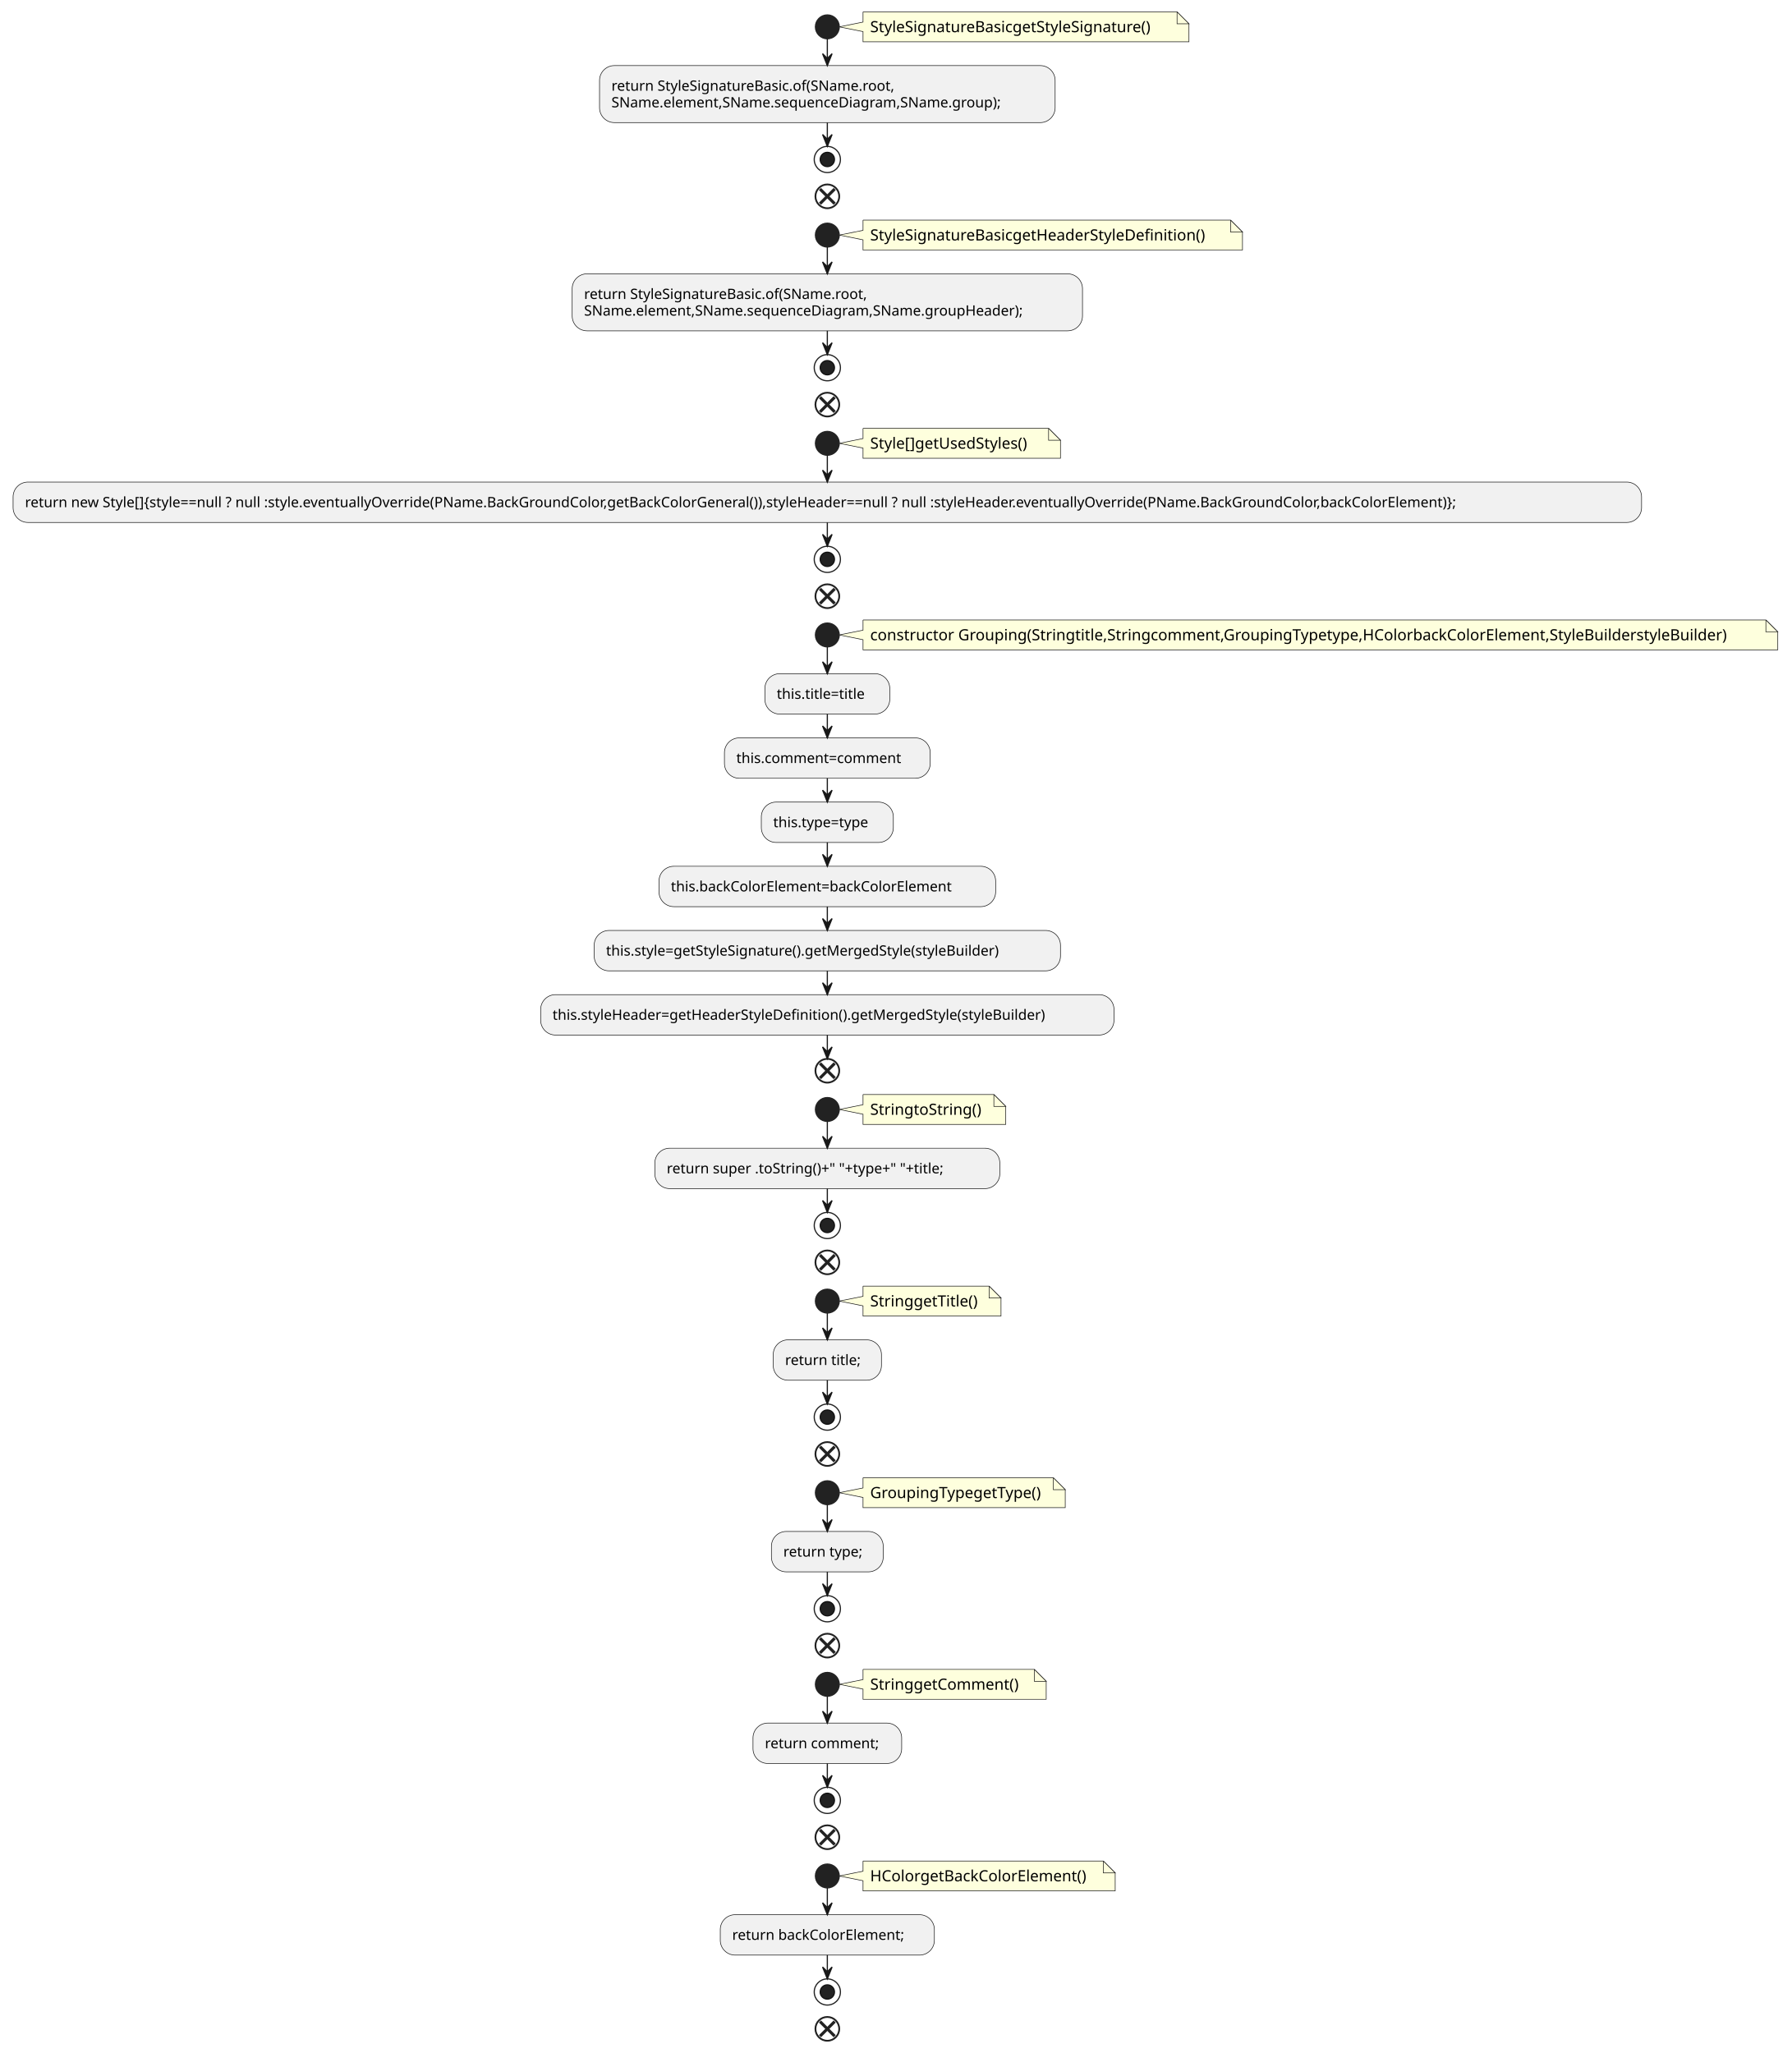
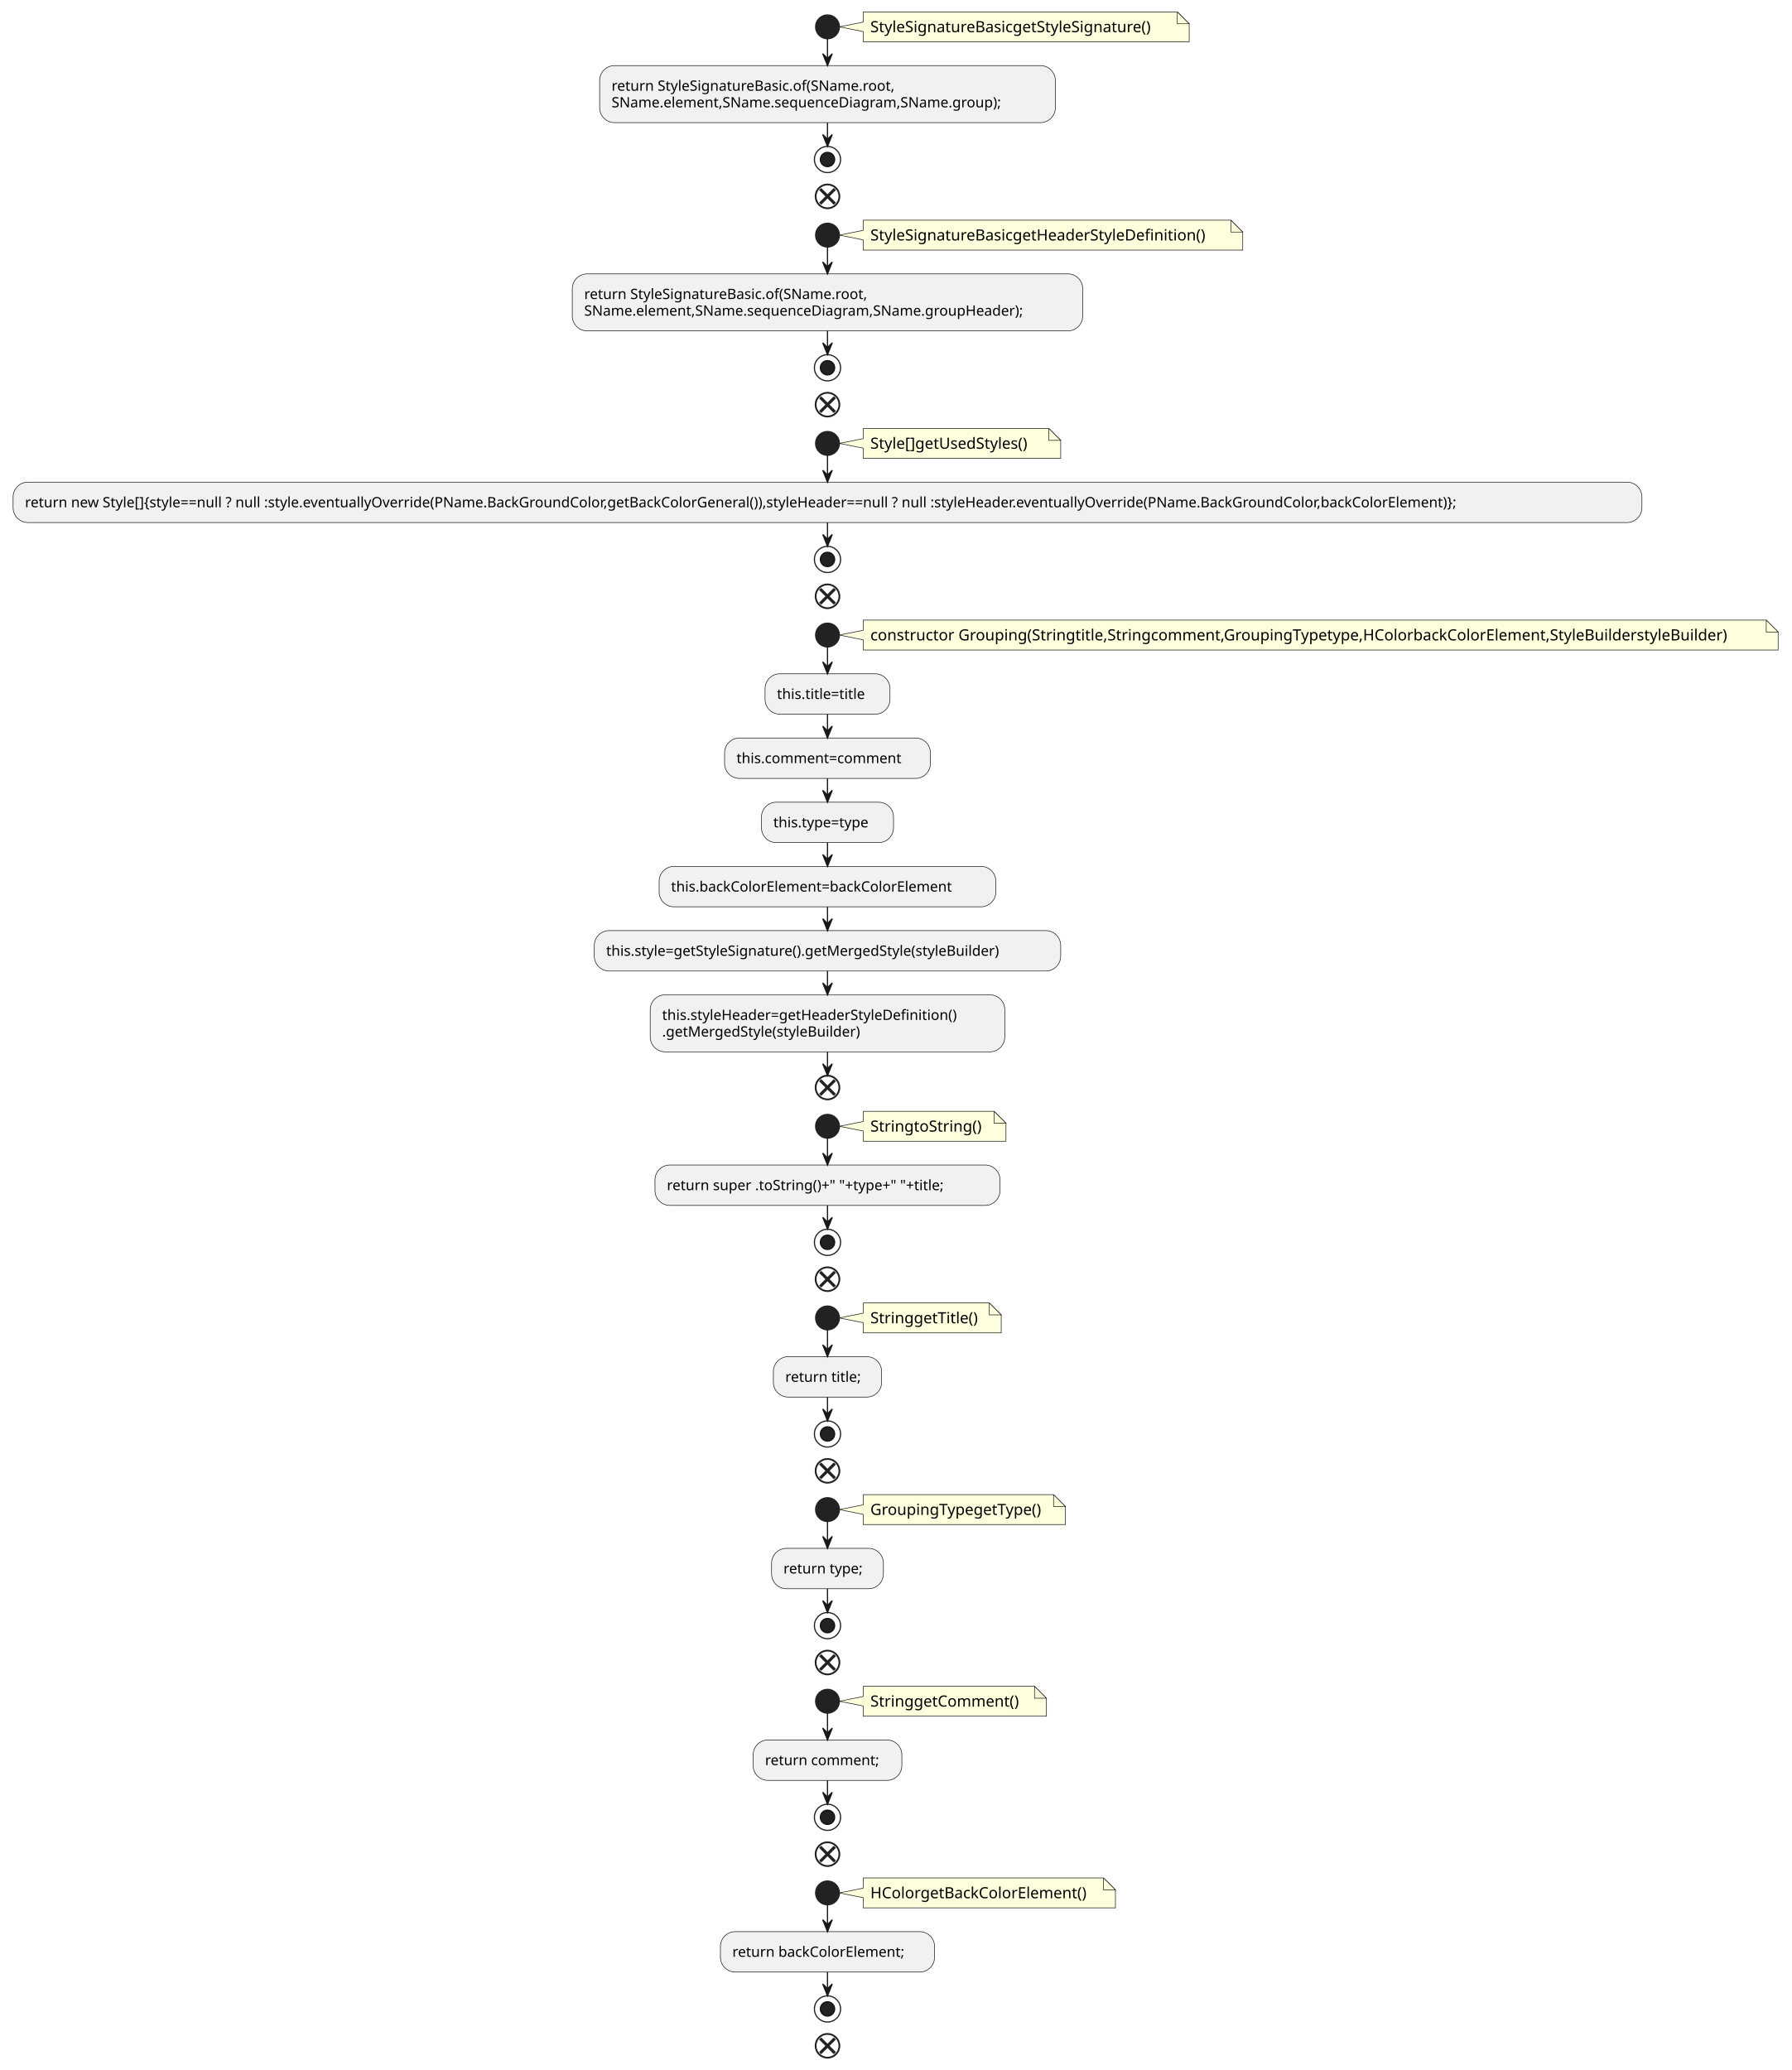
- <svg xmlns="http://www.w3.org/2000/svg" contentStyleType="text/css" height="1726px" preserveAspectRatio="none" style="width:1506px;height:1726px;background:#FFFFFF;" version="1.1" viewBox="0 0 1506 1726" width="1506px" zoomAndPan="magnify">
+ <svg xmlns="http://www.w3.org/2000/svg" contentStyleType="text/css" height="1740px" preserveAspectRatio="none" style="width:1506px;height:1740px;background:#FFFFFF;" version="1.1" viewBox="0 0 1506 1740" width="1506px" zoomAndPan="magnify">
  <defs />
  <g>
    <path d="M725.5,10 L725.5,18.566 L705.5,22.566 L725.5,26.566 L725.5,35.133 A0,0 0 0 0 725.5,35.133 L999.5,35.133 A0,0 0 0 0 999.5,35.133 L999.5,20 L989.5,10 L725.5,10 A0,0 0 0 0 725.5,10 " fill="#FEFFDD" style="stroke:#181818;stroke-width:0.5;" />
    <path d="M989.5,10 L989.5,20 L999.5,20 L989.5,10 " fill="#FEFFDD" style="stroke:#181818;stroke-width:0.5;" />
    <text fill="#000000" font-family="sans-serif" font-size="13" lengthAdjust="spacing" textLength="253" x="731.5" y="27.067">StyleSignatureBasicgetStyleSignature()</text>
    <ellipse cx="695.5" cy="22.566" fill="#222222" rx="10" ry="10" style="stroke:#222222;stroke-width:1.0;" />
    <rect fill="#F1F1F1" height="47.938" rx="12.5" ry="12.5" style="stroke:#181818;stroke-width:0.5;" width="383" x="504" y="55.133" />
    <text fill="#000000" font-family="sans-serif" font-size="12" lengthAdjust="spacing" textLength="266" x="514" y="76.272">return StyleSignatureBasic.of(SName.root,</text>
    <text fill="#000000" font-family="sans-serif" font-size="12" lengthAdjust="spacing" textLength="363" x="514" y="90.24">SName.element,SName.sequenceDiagram,SName.group);</text>
    <ellipse cx="695.5" cy="134.07" fill="none" rx="11" ry="11" style="stroke:#222222;stroke-width:1.0;" />
    <ellipse cx="695.5" cy="134.07" fill="#222222" rx="6" ry="6" style="stroke:#111111;stroke-width:1.0;" />
    <ellipse cx="695.5" cy="165.07" fill="none" rx="10" ry="10" style="stroke:#222222;stroke-width:1.5;" />
    <line style="stroke:#222222;stroke-width:2.5;" x1="689.313" x2="701.687" y1="158.883" y2="171.257" />
    <line style="stroke:#222222;stroke-width:2.5;" x1="701.687" x2="689.313" y1="158.883" y2="171.257" />
    <path d="M725.5,185.07 L725.5,193.637 L705.5,197.637 L725.5,201.637 L725.5,210.203 A0,0 0 0 0 725.5,210.203 L1044.5,210.203 A0,0 0 0 0 1044.5,210.203 L1044.5,195.07 L1034.5,185.07 L725.5,185.07 A0,0 0 0 0 725.5,185.07 " fill="#FEFFDD" style="stroke:#181818;stroke-width:0.5;" />
    <path d="M1034.5,185.07 L1034.5,195.07 L1044.5,195.07 L1034.5,185.07 " fill="#FEFFDD" style="stroke:#181818;stroke-width:0.5;" />
    <text fill="#000000" font-family="sans-serif" font-size="13" lengthAdjust="spacing" textLength="298" x="731.5" y="202.137">StyleSignatureBasicgetHeaderStyleDefinition()</text>
    <ellipse cx="695.5" cy="197.637" fill="#222222" rx="10" ry="10" style="stroke:#222222;stroke-width:1.0;" />
    <rect fill="#F1F1F1" height="47.938" rx="12.5" ry="12.5" style="stroke:#181818;stroke-width:0.5;" width="429" x="481" y="230.203" />
    <text fill="#000000" font-family="sans-serif" font-size="12" lengthAdjust="spacing" textLength="266" x="491" y="251.342">return StyleSignatureBasic.of(SName.root,</text>
    <text fill="#000000" font-family="sans-serif" font-size="12" lengthAdjust="spacing" textLength="409" x="491" y="265.31">SName.element,SName.sequenceDiagram,SName.groupHeader);</text>
    <ellipse cx="695.5" cy="309.141" fill="none" rx="11" ry="11" style="stroke:#222222;stroke-width:1.0;" />
    <ellipse cx="695.5" cy="309.141" fill="#222222" rx="6" ry="6" style="stroke:#111111;stroke-width:1.0;" />
    <ellipse cx="695.5" cy="340.141" fill="none" rx="10" ry="10" style="stroke:#222222;stroke-width:1.5;" />
    <line style="stroke:#222222;stroke-width:2.5;" x1="689.313" x2="701.687" y1="333.953" y2="346.328" />
    <line style="stroke:#222222;stroke-width:2.5;" x1="701.687" x2="689.313" y1="333.953" y2="346.328" />
    <path d="M725.5,360.141 L725.5,368.707 L705.5,372.707 L725.5,376.707 L725.5,385.273 A0,0 0 0 0 725.5,385.273 L891.5,385.273 A0,0 0 0 0 891.5,385.273 L891.5,370.141 L881.5,360.141 L725.5,360.141 A0,0 0 0 0 725.5,360.141 " fill="#FEFFDD" style="stroke:#181818;stroke-width:0.5;" />
    <path d="M881.5,360.141 L881.5,370.141 L891.5,370.141 L881.5,360.141 " fill="#FEFFDD" style="stroke:#181818;stroke-width:0.5;" />
    <text fill="#000000" font-family="sans-serif" font-size="13" lengthAdjust="spacing" textLength="145" x="731.5" y="377.207">Style[]getUsedStyles()</text>
    <ellipse cx="695.5" cy="372.707" fill="#222222" rx="10" ry="10" style="stroke:#222222;stroke-width:1.0;" />
    <rect fill="#F1F1F1" height="33.969" rx="12.5" ry="12.5" style="stroke:#181818;stroke-width:0.5;" width="1369" x="11" y="405.273" />
    <text fill="#000000" font-family="sans-serif" font-size="12" lengthAdjust="spacing" textLength="1349" x="21" y="426.412">return new Style[]{style==null ? null :style.eventuallyOverride(PName.BackGroundColor,getBackColorGeneral()),styleHeader==null ? null :styleHeader.eventuallyOverride(PName.BackGroundColor,backColorElement)};</text>
    <ellipse cx="695.5" cy="470.242" fill="none" rx="11" ry="11" style="stroke:#222222;stroke-width:1.0;" />
    <ellipse cx="695.5" cy="470.242" fill="#222222" rx="6" ry="6" style="stroke:#111111;stroke-width:1.0;" />
    <ellipse cx="695.5" cy="501.242" fill="none" rx="10" ry="10" style="stroke:#222222;stroke-width:1.5;" />
    <line style="stroke:#222222;stroke-width:2.5;" x1="689.313" x2="701.687" y1="495.055" y2="507.429" />
    <line style="stroke:#222222;stroke-width:2.5;" x1="701.687" x2="689.313" y1="495.055" y2="507.429" />
    <path d="M725.5,521.242 L725.5,529.809 L705.5,533.809 L725.5,537.809 L725.5,546.375 A0,0 0 0 0 725.5,546.375 L1494.5,546.375 A0,0 0 0 0 1494.5,546.375 L1494.5,531.242 L1484.5,521.242 L725.5,521.242 A0,0 0 0 0 725.5,521.242 " fill="#FEFFDD" style="stroke:#181818;stroke-width:0.5;" />
    <path d="M1484.5,521.242 L1484.5,531.242 L1494.5,531.242 L1484.5,521.242 " fill="#FEFFDD" style="stroke:#181818;stroke-width:0.5;" />
    <text fill="#000000" font-family="sans-serif" font-size="13" lengthAdjust="spacing" textLength="748" x="731.5" y="538.309">constructor Grouping(Stringtitle,Stringcomment,GroupingTypetype,HColorbackColorElement,StyleBuilderstyleBuilder)</text>
    <ellipse cx="695.5" cy="533.809" fill="#222222" rx="10" ry="10" style="stroke:#222222;stroke-width:1.0;" />
    <rect fill="#F1F1F1" height="33.969" rx="12.5" ry="12.5" style="stroke:#181818;stroke-width:0.5;" width="105" x="643" y="566.375" />
    <text fill="#000000" font-family="sans-serif" font-size="12" lengthAdjust="spacing" textLength="85" x="653" y="587.514">this.title=title</text>
    <rect fill="#F1F1F1" height="33.969" rx="12.5" ry="12.5" style="stroke:#181818;stroke-width:0.5;" width="173" x="609" y="620.344" />
    <text fill="#000000" font-family="sans-serif" font-size="12" lengthAdjust="spacing" textLength="153" x="619" y="641.482">this.comment=comment</text>
    <rect fill="#F1F1F1" height="33.969" rx="12.5" ry="12.5" style="stroke:#181818;stroke-width:0.5;" width="111" x="640" y="674.312" />
    <text fill="#000000" font-family="sans-serif" font-size="12" lengthAdjust="spacing" textLength="91" x="650" y="695.451">this.type=type</text>
    <rect fill="#F1F1F1" height="33.969" rx="12.5" ry="12.5" style="stroke:#181818;stroke-width:0.5;" width="283" x="554" y="728.281" />
    <text fill="#000000" font-family="sans-serif" font-size="12" lengthAdjust="spacing" textLength="263" x="564" y="749.42">this.backColorElement=backColorElement</text>
    <rect fill="#F1F1F1" height="33.969" rx="12.5" ry="12.5" style="stroke:#181818;stroke-width:0.5;" width="392" x="499.5" y="782.25" />
    <text fill="#000000" font-family="sans-serif" font-size="12" lengthAdjust="spacing" textLength="372" x="509.5" y="803.389">this.style=getStyleSignature().getMergedStyle(styleBuilder)</text>
-     <rect fill="#F1F1F1" height="33.969" rx="12.5" ry="12.5" style="stroke:#181818;stroke-width:0.5;" width="482" x="454.5" y="836.219" />
-     <text fill="#000000" font-family="sans-serif" font-size="12" lengthAdjust="spacing" textLength="462" x="464.5" y="857.357">this.styleHeader=getHeaderStyleDefinition().getMergedStyle(styleBuilder)</text>
-     <ellipse cx="695.5" cy="900.188" fill="none" rx="10" ry="10" style="stroke:#222222;stroke-width:1.5;" />
-     <line style="stroke:#222222;stroke-width:2.5;" x1="689.313" x2="701.687" y1="894" y2="906.375" />
-     <line style="stroke:#222222;stroke-width:2.5;" x1="701.687" x2="689.313" y1="894" y2="906.375" />
-     <path d="M725.5,920.188 L725.5,928.754 L705.5,932.754 L725.5,936.754 L725.5,945.32 A0,0 0 0 0 725.5,945.32 L845.5,945.32 A0,0 0 0 0 845.5,945.32 L845.5,930.188 L835.5,920.188 L725.5,920.188 A0,0 0 0 0 725.5,920.188 " fill="#FEFFDD" style="stroke:#181818;stroke-width:0.5;" />
-     <path d="M835.5,920.188 L835.5,930.188 L845.5,930.188 L835.5,920.188 " fill="#FEFFDD" style="stroke:#181818;stroke-width:0.5;" />
-     <text fill="#000000" font-family="sans-serif" font-size="13" lengthAdjust="spacing" textLength="99" x="731.5" y="937.254">StringtoString()</text>
-     <ellipse cx="695.5" cy="932.754" fill="#222222" rx="10" ry="10" style="stroke:#222222;stroke-width:1.0;" />
-     <rect fill="#F1F1F1" height="33.969" rx="12.5" ry="12.5" style="stroke:#181818;stroke-width:0.5;" width="290" x="550.5" y="965.32" />
-     <text fill="#000000" font-family="sans-serif" font-size="12" lengthAdjust="spacing" textLength="270" x="560.5" y="986.459">return super .toString()+" "+type+" "+title;</text>
-     <ellipse cx="695.5" cy="1030.289" fill="none" rx="11" ry="11" style="stroke:#222222;stroke-width:1.0;" />
-     <ellipse cx="695.5" cy="1030.289" fill="#222222" rx="6" ry="6" style="stroke:#111111;stroke-width:1.0;" />
-     <ellipse cx="695.5" cy="1061.289" fill="none" rx="10" ry="10" style="stroke:#222222;stroke-width:1.5;" />
-     <line style="stroke:#222222;stroke-width:2.5;" x1="689.313" x2="701.687" y1="1055.102" y2="1067.476" />
-     <line style="stroke:#222222;stroke-width:2.5;" x1="701.687" x2="689.313" y1="1055.102" y2="1067.476" />
-     <path d="M725.5,1081.289 L725.5,1089.855 L705.5,1093.855 L725.5,1097.855 L725.5,1106.422 A0,0 0 0 0 725.5,1106.422 L841.5,1106.422 A0,0 0 0 0 841.5,1106.422 L841.5,1091.289 L831.5,1081.289 L725.5,1081.289 A0,0 0 0 0 725.5,1081.289 " fill="#FEFFDD" style="stroke:#181818;stroke-width:0.5;" />
-     <path d="M831.5,1081.289 L831.5,1091.289 L841.5,1091.289 L831.5,1081.289 " fill="#FEFFDD" style="stroke:#181818;stroke-width:0.5;" />
-     <text fill="#000000" font-family="sans-serif" font-size="13" lengthAdjust="spacing" textLength="95" x="731.5" y="1098.356">StringgetTitle()</text>
-     <ellipse cx="695.5" cy="1093.855" fill="#222222" rx="10" ry="10" style="stroke:#222222;stroke-width:1.0;" />
-     <rect fill="#F1F1F1" height="33.969" rx="12.5" ry="12.5" style="stroke:#181818;stroke-width:0.5;" width="91" x="650" y="1126.422" />
-     <text fill="#000000" font-family="sans-serif" font-size="12" lengthAdjust="spacing" textLength="71" x="660" y="1147.561">return title;</text>
-     <ellipse cx="695.5" cy="1191.391" fill="none" rx="11" ry="11" style="stroke:#222222;stroke-width:1.0;" />
-     <ellipse cx="695.5" cy="1191.391" fill="#222222" rx="6" ry="6" style="stroke:#111111;stroke-width:1.0;" />
-     <ellipse cx="695.5" cy="1222.391" fill="none" rx="10" ry="10" style="stroke:#222222;stroke-width:1.5;" />
-     <line style="stroke:#222222;stroke-width:2.5;" x1="689.313" x2="701.687" y1="1216.203" y2="1228.578" />
-     <line style="stroke:#222222;stroke-width:2.5;" x1="701.687" x2="689.313" y1="1216.203" y2="1228.578" />
-     <path d="M725.5,1242.391 L725.5,1250.957 L705.5,1254.957 L725.5,1258.957 L725.5,1267.523 A0,0 0 0 0 725.5,1267.523 L895.5,1267.523 A0,0 0 0 0 895.5,1267.523 L895.5,1252.391 L885.5,1242.391 L725.5,1242.391 A0,0 0 0 0 725.5,1242.391 " fill="#FEFFDD" style="stroke:#181818;stroke-width:0.5;" />
-     <path d="M885.5,1242.391 L885.5,1252.391 L895.5,1252.391 L885.5,1242.391 " fill="#FEFFDD" style="stroke:#181818;stroke-width:0.5;" />
-     <text fill="#000000" font-family="sans-serif" font-size="13" lengthAdjust="spacing" textLength="149" x="731.5" y="1259.457">GroupingTypegetType()</text>
-     <ellipse cx="695.5" cy="1254.957" fill="#222222" rx="10" ry="10" style="stroke:#222222;stroke-width:1.0;" />
-     <rect fill="#F1F1F1" height="33.969" rx="12.5" ry="12.5" style="stroke:#181818;stroke-width:0.5;" width="94" x="648.5" y="1287.523" />
-     <text fill="#000000" font-family="sans-serif" font-size="12" lengthAdjust="spacing" textLength="74" x="658.5" y="1308.662">return type;</text>
-     <ellipse cx="695.5" cy="1352.492" fill="none" rx="11" ry="11" style="stroke:#222222;stroke-width:1.0;" />
-     <ellipse cx="695.5" cy="1352.492" fill="#222222" rx="6" ry="6" style="stroke:#111111;stroke-width:1.0;" />
-     <ellipse cx="695.5" cy="1383.492" fill="none" rx="10" ry="10" style="stroke:#222222;stroke-width:1.5;" />
-     <line style="stroke:#222222;stroke-width:2.5;" x1="689.313" x2="701.687" y1="1377.305" y2="1389.679" />
-     <line style="stroke:#222222;stroke-width:2.5;" x1="701.687" x2="689.313" y1="1377.305" y2="1389.679" />
-     <path d="M725.5,1403.492 L725.5,1412.059 L705.5,1416.059 L725.5,1420.059 L725.5,1428.625 A0,0 0 0 0 725.5,1428.625 L879.5,1428.625 A0,0 0 0 0 879.5,1428.625 L879.5,1413.492 L869.5,1403.492 L725.5,1403.492 A0,0 0 0 0 725.5,1403.492 " fill="#FEFFDD" style="stroke:#181818;stroke-width:0.5;" />
-     <path d="M869.5,1403.492 L869.5,1413.492 L879.5,1413.492 L869.5,1403.492 " fill="#FEFFDD" style="stroke:#181818;stroke-width:0.5;" />
-     <text fill="#000000" font-family="sans-serif" font-size="13" lengthAdjust="spacing" textLength="133" x="731.5" y="1420.559">StringgetComment()</text>
-     <ellipse cx="695.5" cy="1416.059" fill="#222222" rx="10" ry="10" style="stroke:#222222;stroke-width:1.0;" />
-     <rect fill="#F1F1F1" height="33.969" rx="12.5" ry="12.5" style="stroke:#181818;stroke-width:0.5;" width="125" x="633" y="1448.625" />
-     <text fill="#000000" font-family="sans-serif" font-size="12" lengthAdjust="spacing" textLength="105" x="643" y="1469.764">return comment;</text>
-     <ellipse cx="695.5" cy="1513.594" fill="none" rx="11" ry="11" style="stroke:#222222;stroke-width:1.0;" />
-     <ellipse cx="695.5" cy="1513.594" fill="#222222" rx="6" ry="6" style="stroke:#111111;stroke-width:1.0;" />
-     <ellipse cx="695.5" cy="1544.594" fill="none" rx="10" ry="10" style="stroke:#222222;stroke-width:1.5;" />
-     <line style="stroke:#222222;stroke-width:2.5;" x1="689.313" x2="701.687" y1="1538.407" y2="1550.781" />
-     <line style="stroke:#222222;stroke-width:2.5;" x1="701.687" x2="689.313" y1="1538.407" y2="1550.781" />
-     <path d="M725.5,1564.594 L725.5,1573.16 L705.5,1577.16 L725.5,1581.16 L725.5,1589.727 A0,0 0 0 0 725.5,1589.727 L937.5,1589.727 A0,0 0 0 0 937.5,1589.727 L937.5,1574.594 L927.5,1564.594 L725.5,1564.594 A0,0 0 0 0 725.5,1564.594 " fill="#FEFFDD" style="stroke:#181818;stroke-width:0.5;" />
-     <path d="M927.5,1564.594 L927.5,1574.594 L937.5,1574.594 L927.5,1564.594 " fill="#FEFFDD" style="stroke:#181818;stroke-width:0.5;" />
-     <text fill="#000000" font-family="sans-serif" font-size="13" lengthAdjust="spacing" textLength="191" x="731.5" y="1581.661">HColorgetBackColorElement()</text>
-     <ellipse cx="695.5" cy="1577.16" fill="#222222" rx="10" ry="10" style="stroke:#222222;stroke-width:1.0;" />
-     <rect fill="#F1F1F1" height="33.969" rx="12.5" ry="12.5" style="stroke:#181818;stroke-width:0.5;" width="180" x="605.5" y="1609.727" />
-     <text fill="#000000" font-family="sans-serif" font-size="12" lengthAdjust="spacing" textLength="160" x="615.5" y="1630.865">return backColorElement;</text>
-     <ellipse cx="695.5" cy="1674.695" fill="none" rx="11" ry="11" style="stroke:#222222;stroke-width:1.0;" />
-     <ellipse cx="695.5" cy="1674.695" fill="#222222" rx="6" ry="6" style="stroke:#111111;stroke-width:1.0;" />
-     <ellipse cx="695.5" cy="1705.695" fill="none" rx="10" ry="10" style="stroke:#222222;stroke-width:1.5;" />
-     <line style="stroke:#222222;stroke-width:2.5;" x1="689.313" x2="701.687" y1="1699.508" y2="1711.882" />
-     <line style="stroke:#222222;stroke-width:2.5;" x1="701.687" x2="689.313" y1="1699.508" y2="1711.882" />
+     <rect fill="#F1F1F1" height="47.938" rx="12.5" ry="12.5" style="stroke:#181818;stroke-width:0.5;" width="298" x="546.5" y="836.219" />
+     <text fill="#000000" font-family="sans-serif" font-size="12" lengthAdjust="spacing" textLength="278" x="556.5" y="857.357">this.styleHeader=getHeaderStyleDefinition()</text>
+     <text fill="#000000" font-family="sans-serif" font-size="12" lengthAdjust="spacing" textLength="184" x="556.5" y="871.326">.getMergedStyle(styleBuilder)</text>
+     <ellipse cx="695.5" cy="914.156" fill="none" rx="10" ry="10" style="stroke:#222222;stroke-width:1.5;" />
+     <line style="stroke:#222222;stroke-width:2.5;" x1="689.313" x2="701.687" y1="907.969" y2="920.343" />
+     <line style="stroke:#222222;stroke-width:2.5;" x1="701.687" x2="689.313" y1="907.969" y2="920.343" />
+     <path d="M725.5,934.156 L725.5,942.723 L705.5,946.723 L725.5,950.723 L725.5,959.289 A0,0 0 0 0 725.5,959.289 L845.5,959.289 A0,0 0 0 0 845.5,959.289 L845.5,944.156 L835.5,934.156 L725.5,934.156 A0,0 0 0 0 725.5,934.156 " fill="#FEFFDD" style="stroke:#181818;stroke-width:0.5;" />
+     <path d="M835.5,934.156 L835.5,944.156 L845.5,944.156 L835.5,934.156 " fill="#FEFFDD" style="stroke:#181818;stroke-width:0.5;" />
+     <text fill="#000000" font-family="sans-serif" font-size="13" lengthAdjust="spacing" textLength="99" x="731.5" y="951.223">StringtoString()</text>
+     <ellipse cx="695.5" cy="946.723" fill="#222222" rx="10" ry="10" style="stroke:#222222;stroke-width:1.0;" />
+     <rect fill="#F1F1F1" height="33.969" rx="12.5" ry="12.5" style="stroke:#181818;stroke-width:0.5;" width="290" x="550.5" y="979.289" />
+     <text fill="#000000" font-family="sans-serif" font-size="12" lengthAdjust="spacing" textLength="270" x="560.5" y="1000.428">return super .toString()+" "+type+" "+title;</text>
+     <ellipse cx="695.5" cy="1044.258" fill="none" rx="11" ry="11" style="stroke:#222222;stroke-width:1.0;" />
+     <ellipse cx="695.5" cy="1044.258" fill="#222222" rx="6" ry="6" style="stroke:#111111;stroke-width:1.0;" />
+     <ellipse cx="695.5" cy="1075.258" fill="none" rx="10" ry="10" style="stroke:#222222;stroke-width:1.5;" />
+     <line style="stroke:#222222;stroke-width:2.5;" x1="689.313" x2="701.687" y1="1069.071" y2="1081.445" />
+     <line style="stroke:#222222;stroke-width:2.5;" x1="701.687" x2="689.313" y1="1069.071" y2="1081.445" />
+     <path d="M725.5,1095.258 L725.5,1103.824 L705.5,1107.824 L725.5,1111.824 L725.5,1120.391 A0,0 0 0 0 725.5,1120.391 L841.5,1120.391 A0,0 0 0 0 841.5,1120.391 L841.5,1105.258 L831.5,1095.258 L725.5,1095.258 A0,0 0 0 0 725.5,1095.258 " fill="#FEFFDD" style="stroke:#181818;stroke-width:0.5;" />
+     <path d="M831.5,1095.258 L831.5,1105.258 L841.5,1105.258 L831.5,1095.258 " fill="#FEFFDD" style="stroke:#181818;stroke-width:0.5;" />
+     <text fill="#000000" font-family="sans-serif" font-size="13" lengthAdjust="spacing" textLength="95" x="731.5" y="1112.325">StringgetTitle()</text>
+     <ellipse cx="695.5" cy="1107.824" fill="#222222" rx="10" ry="10" style="stroke:#222222;stroke-width:1.0;" />
+     <rect fill="#F1F1F1" height="33.969" rx="12.5" ry="12.5" style="stroke:#181818;stroke-width:0.5;" width="91" x="650" y="1140.391" />
+     <text fill="#000000" font-family="sans-serif" font-size="12" lengthAdjust="spacing" textLength="71" x="660" y="1161.529">return title;</text>
+     <ellipse cx="695.5" cy="1205.359" fill="none" rx="11" ry="11" style="stroke:#222222;stroke-width:1.0;" />
+     <ellipse cx="695.5" cy="1205.359" fill="#222222" rx="6" ry="6" style="stroke:#111111;stroke-width:1.0;" />
+     <ellipse cx="695.5" cy="1236.359" fill="none" rx="10" ry="10" style="stroke:#222222;stroke-width:1.5;" />
+     <line style="stroke:#222222;stroke-width:2.5;" x1="689.313" x2="701.687" y1="1230.172" y2="1242.547" />
+     <line style="stroke:#222222;stroke-width:2.5;" x1="701.687" x2="689.313" y1="1230.172" y2="1242.547" />
+     <path d="M725.5,1256.359 L725.5,1264.926 L705.5,1268.926 L725.5,1272.926 L725.5,1281.492 A0,0 0 0 0 725.5,1281.492 L895.5,1281.492 A0,0 0 0 0 895.5,1281.492 L895.5,1266.359 L885.5,1256.359 L725.5,1256.359 A0,0 0 0 0 725.5,1256.359 " fill="#FEFFDD" style="stroke:#181818;stroke-width:0.5;" />
+     <path d="M885.5,1256.359 L885.5,1266.359 L895.5,1266.359 L885.5,1256.359 " fill="#FEFFDD" style="stroke:#181818;stroke-width:0.5;" />
+     <text fill="#000000" font-family="sans-serif" font-size="13" lengthAdjust="spacing" textLength="149" x="731.5" y="1273.426">GroupingTypegetType()</text>
+     <ellipse cx="695.5" cy="1268.926" fill="#222222" rx="10" ry="10" style="stroke:#222222;stroke-width:1.0;" />
+     <rect fill="#F1F1F1" height="33.969" rx="12.5" ry="12.5" style="stroke:#181818;stroke-width:0.5;" width="94" x="648.5" y="1301.492" />
+     <text fill="#000000" font-family="sans-serif" font-size="12" lengthAdjust="spacing" textLength="74" x="658.5" y="1322.631">return type;</text>
+     <ellipse cx="695.5" cy="1366.461" fill="none" rx="11" ry="11" style="stroke:#222222;stroke-width:1.0;" />
+     <ellipse cx="695.5" cy="1366.461" fill="#222222" rx="6" ry="6" style="stroke:#111111;stroke-width:1.0;" />
+     <ellipse cx="695.5" cy="1397.461" fill="none" rx="10" ry="10" style="stroke:#222222;stroke-width:1.5;" />
+     <line style="stroke:#222222;stroke-width:2.5;" x1="689.313" x2="701.687" y1="1391.274" y2="1403.648" />
+     <line style="stroke:#222222;stroke-width:2.5;" x1="701.687" x2="689.313" y1="1391.274" y2="1403.648" />
+     <path d="M725.5,1417.461 L725.5,1426.027 L705.5,1430.027 L725.5,1434.027 L725.5,1442.594 A0,0 0 0 0 725.5,1442.594 L879.5,1442.594 A0,0 0 0 0 879.5,1442.594 L879.5,1427.461 L869.5,1417.461 L725.5,1417.461 A0,0 0 0 0 725.5,1417.461 " fill="#FEFFDD" style="stroke:#181818;stroke-width:0.5;" />
+     <path d="M869.5,1417.461 L869.5,1427.461 L879.5,1427.461 L869.5,1417.461 " fill="#FEFFDD" style="stroke:#181818;stroke-width:0.5;" />
+     <text fill="#000000" font-family="sans-serif" font-size="13" lengthAdjust="spacing" textLength="133" x="731.5" y="1434.528">StringgetComment()</text>
+     <ellipse cx="695.5" cy="1430.027" fill="#222222" rx="10" ry="10" style="stroke:#222222;stroke-width:1.0;" />
+     <rect fill="#F1F1F1" height="33.969" rx="12.5" ry="12.5" style="stroke:#181818;stroke-width:0.5;" width="125" x="633" y="1462.594" />
+     <text fill="#000000" font-family="sans-serif" font-size="12" lengthAdjust="spacing" textLength="105" x="643" y="1483.732">return comment;</text>
+     <ellipse cx="695.5" cy="1527.562" fill="none" rx="11" ry="11" style="stroke:#222222;stroke-width:1.0;" />
+     <ellipse cx="695.5" cy="1527.562" fill="#222222" rx="6" ry="6" style="stroke:#111111;stroke-width:1.0;" />
+     <ellipse cx="695.5" cy="1558.562" fill="none" rx="10" ry="10" style="stroke:#222222;stroke-width:1.5;" />
+     <line style="stroke:#222222;stroke-width:2.5;" x1="689.313" x2="701.687" y1="1552.375" y2="1564.75" />
+     <line style="stroke:#222222;stroke-width:2.5;" x1="701.687" x2="689.313" y1="1552.375" y2="1564.75" />
+     <path d="M725.5,1578.562 L725.5,1587.129 L705.5,1591.129 L725.5,1595.129 L725.5,1603.695 A0,0 0 0 0 725.5,1603.695 L937.5,1603.695 A0,0 0 0 0 937.5,1603.695 L937.5,1588.562 L927.5,1578.562 L725.5,1578.562 A0,0 0 0 0 725.5,1578.562 " fill="#FEFFDD" style="stroke:#181818;stroke-width:0.5;" />
+     <path d="M927.5,1578.562 L927.5,1588.562 L937.5,1588.562 L927.5,1578.562 " fill="#FEFFDD" style="stroke:#181818;stroke-width:0.5;" />
+     <text fill="#000000" font-family="sans-serif" font-size="13" lengthAdjust="spacing" textLength="191" x="731.5" y="1595.629">HColorgetBackColorElement()</text>
+     <ellipse cx="695.5" cy="1591.129" fill="#222222" rx="10" ry="10" style="stroke:#222222;stroke-width:1.0;" />
+     <rect fill="#F1F1F1" height="33.969" rx="12.5" ry="12.5" style="stroke:#181818;stroke-width:0.5;" width="180" x="605.5" y="1623.695" />
+     <text fill="#000000" font-family="sans-serif" font-size="12" lengthAdjust="spacing" textLength="160" x="615.5" y="1644.834">return backColorElement;</text>
+     <ellipse cx="695.5" cy="1688.664" fill="none" rx="11" ry="11" style="stroke:#222222;stroke-width:1.0;" />
+     <ellipse cx="695.5" cy="1688.664" fill="#222222" rx="6" ry="6" style="stroke:#111111;stroke-width:1.0;" />
+     <ellipse cx="695.5" cy="1719.664" fill="none" rx="10" ry="10" style="stroke:#222222;stroke-width:1.5;" />
+     <line style="stroke:#222222;stroke-width:2.5;" x1="689.313" x2="701.687" y1="1713.477" y2="1725.851" />
+     <line style="stroke:#222222;stroke-width:2.5;" x1="701.687" x2="689.313" y1="1713.477" y2="1725.851" />
    <line style="stroke:#181818;stroke-width:1.0;" x1="695.5" x2="695.5" y1="32.566" y2="55.133" />
    <polygon fill="#181818" points="691.5,45.133,695.5,55.133,699.5,45.133,695.5,49.133" style="stroke:#181818;stroke-width:1.0;" />
    <line style="stroke:#181818;stroke-width:1.0;" x1="695.5" x2="695.5" y1="103.07" y2="123.07" />
    <polygon fill="#181818" points="691.5,113.07,695.5,123.07,699.5,113.07,695.5,117.07" style="stroke:#181818;stroke-width:1.0;" />
    <line style="stroke:#181818;stroke-width:1.0;" x1="695.5" x2="695.5" y1="207.637" y2="230.203" />
    <polygon fill="#181818" points="691.5,220.203,695.5,230.203,699.5,220.203,695.5,224.203" style="stroke:#181818;stroke-width:1.0;" />
    <line style="stroke:#181818;stroke-width:1.0;" x1="695.5" x2="695.5" y1="278.141" y2="298.141" />
    <polygon fill="#181818" points="691.5,288.141,695.5,298.141,699.5,288.141,695.5,292.141" style="stroke:#181818;stroke-width:1.0;" />
    <line style="stroke:#181818;stroke-width:1.0;" x1="695.5" x2="695.5" y1="382.707" y2="405.273" />
    <polygon fill="#181818" points="691.5,395.273,695.5,405.273,699.5,395.273,695.5,399.273" style="stroke:#181818;stroke-width:1.0;" />
    <line style="stroke:#181818;stroke-width:1.0;" x1="695.5" x2="695.5" y1="439.242" y2="459.242" />
    <polygon fill="#181818" points="691.5,449.242,695.5,459.242,699.5,449.242,695.5,453.242" style="stroke:#181818;stroke-width:1.0;" />
    <line style="stroke:#181818;stroke-width:1.0;" x1="695.5" x2="695.5" y1="543.809" y2="566.375" />
    <polygon fill="#181818" points="691.5,556.375,695.5,566.375,699.5,556.375,695.5,560.375" style="stroke:#181818;stroke-width:1.0;" />
    <line style="stroke:#181818;stroke-width:1.0;" x1="695.5" x2="695.5" y1="600.344" y2="620.344" />
    <polygon fill="#181818" points="691.5,610.344,695.5,620.344,699.5,610.344,695.5,614.344" style="stroke:#181818;stroke-width:1.0;" />
    <line style="stroke:#181818;stroke-width:1.0;" x1="695.5" x2="695.5" y1="654.312" y2="674.312" />
    <polygon fill="#181818" points="691.5,664.312,695.5,674.312,699.5,664.312,695.5,668.312" style="stroke:#181818;stroke-width:1.0;" />
    <line style="stroke:#181818;stroke-width:1.0;" x1="695.5" x2="695.5" y1="708.281" y2="728.281" />
    <polygon fill="#181818" points="691.5,718.281,695.5,728.281,699.5,718.281,695.5,722.281" style="stroke:#181818;stroke-width:1.0;" />
    <line style="stroke:#181818;stroke-width:1.0;" x1="695.5" x2="695.5" y1="762.25" y2="782.25" />
    <polygon fill="#181818" points="691.5,772.25,695.5,782.25,699.5,772.25,695.5,776.25" style="stroke:#181818;stroke-width:1.0;" />
    <line style="stroke:#181818;stroke-width:1.0;" x1="695.5" x2="695.5" y1="816.219" y2="836.219" />
    <polygon fill="#181818" points="691.5,826.219,695.5,836.219,699.5,826.219,695.5,830.219" style="stroke:#181818;stroke-width:1.0;" />
-     <line style="stroke:#181818;stroke-width:1.0;" x1="695.5" x2="695.5" y1="870.188" y2="890.188" />
-     <polygon fill="#181818" points="691.5,880.188,695.5,890.188,699.5,880.188,695.5,884.188" style="stroke:#181818;stroke-width:1.0;" />
-     <line style="stroke:#181818;stroke-width:1.0;" x1="695.5" x2="695.5" y1="942.754" y2="965.32" />
-     <polygon fill="#181818" points="691.5,955.32,695.5,965.32,699.5,955.32,695.5,959.32" style="stroke:#181818;stroke-width:1.0;" />
-     <line style="stroke:#181818;stroke-width:1.0;" x1="695.5" x2="695.5" y1="999.289" y2="1019.289" />
-     <polygon fill="#181818" points="691.5,1009.289,695.5,1019.289,699.5,1009.289,695.5,1013.289" style="stroke:#181818;stroke-width:1.0;" />
-     <line style="stroke:#181818;stroke-width:1.0;" x1="695.5" x2="695.5" y1="1103.855" y2="1126.422" />
-     <polygon fill="#181818" points="691.5,1116.422,695.5,1126.422,699.5,1116.422,695.5,1120.422" style="stroke:#181818;stroke-width:1.0;" />
-     <line style="stroke:#181818;stroke-width:1.0;" x1="695.5" x2="695.5" y1="1160.391" y2="1180.391" />
-     <polygon fill="#181818" points="691.5,1170.391,695.5,1180.391,699.5,1170.391,695.5,1174.391" style="stroke:#181818;stroke-width:1.0;" />
-     <line style="stroke:#181818;stroke-width:1.0;" x1="695.5" x2="695.5" y1="1264.957" y2="1287.523" />
-     <polygon fill="#181818" points="691.5,1277.523,695.5,1287.523,699.5,1277.523,695.5,1281.523" style="stroke:#181818;stroke-width:1.0;" />
-     <line style="stroke:#181818;stroke-width:1.0;" x1="695.5" x2="695.5" y1="1321.492" y2="1341.492" />
-     <polygon fill="#181818" points="691.5,1331.492,695.5,1341.492,699.5,1331.492,695.5,1335.492" style="stroke:#181818;stroke-width:1.0;" />
-     <line style="stroke:#181818;stroke-width:1.0;" x1="695.5" x2="695.5" y1="1426.059" y2="1448.625" />
-     <polygon fill="#181818" points="691.5,1438.625,695.5,1448.625,699.5,1438.625,695.5,1442.625" style="stroke:#181818;stroke-width:1.0;" />
-     <line style="stroke:#181818;stroke-width:1.0;" x1="695.5" x2="695.5" y1="1482.594" y2="1502.594" />
-     <polygon fill="#181818" points="691.5,1492.594,695.5,1502.594,699.5,1492.594,695.5,1496.594" style="stroke:#181818;stroke-width:1.0;" />
-     <line style="stroke:#181818;stroke-width:1.0;" x1="695.5" x2="695.5" y1="1587.16" y2="1609.727" />
-     <polygon fill="#181818" points="691.5,1599.727,695.5,1609.727,699.5,1599.727,695.5,1603.727" style="stroke:#181818;stroke-width:1.0;" />
-     <line style="stroke:#181818;stroke-width:1.0;" x1="695.5" x2="695.5" y1="1643.695" y2="1663.695" />
-     <polygon fill="#181818" points="691.5,1653.695,695.5,1663.695,699.5,1653.695,695.5,1657.695" style="stroke:#181818;stroke-width:1.0;" />
+     <line style="stroke:#181818;stroke-width:1.0;" x1="695.5" x2="695.5" y1="884.156" y2="904.156" />
+     <polygon fill="#181818" points="691.5,894.156,695.5,904.156,699.5,894.156,695.5,898.156" style="stroke:#181818;stroke-width:1.0;" />
+     <line style="stroke:#181818;stroke-width:1.0;" x1="695.5" x2="695.5" y1="956.723" y2="979.289" />
+     <polygon fill="#181818" points="691.5,969.289,695.5,979.289,699.5,969.289,695.5,973.289" style="stroke:#181818;stroke-width:1.0;" />
+     <line style="stroke:#181818;stroke-width:1.0;" x1="695.5" x2="695.5" y1="1013.258" y2="1033.258" />
+     <polygon fill="#181818" points="691.5,1023.258,695.5,1033.258,699.5,1023.258,695.5,1027.258" style="stroke:#181818;stroke-width:1.0;" />
+     <line style="stroke:#181818;stroke-width:1.0;" x1="695.5" x2="695.5" y1="1117.824" y2="1140.391" />
+     <polygon fill="#181818" points="691.5,1130.391,695.5,1140.391,699.5,1130.391,695.5,1134.391" style="stroke:#181818;stroke-width:1.0;" />
+     <line style="stroke:#181818;stroke-width:1.0;" x1="695.5" x2="695.5" y1="1174.359" y2="1194.359" />
+     <polygon fill="#181818" points="691.5,1184.359,695.5,1194.359,699.5,1184.359,695.5,1188.359" style="stroke:#181818;stroke-width:1.0;" />
+     <line style="stroke:#181818;stroke-width:1.0;" x1="695.5" x2="695.5" y1="1278.926" y2="1301.492" />
+     <polygon fill="#181818" points="691.5,1291.492,695.5,1301.492,699.5,1291.492,695.5,1295.492" style="stroke:#181818;stroke-width:1.0;" />
+     <line style="stroke:#181818;stroke-width:1.0;" x1="695.5" x2="695.5" y1="1335.461" y2="1355.461" />
+     <polygon fill="#181818" points="691.5,1345.461,695.5,1355.461,699.5,1345.461,695.5,1349.461" style="stroke:#181818;stroke-width:1.0;" />
+     <line style="stroke:#181818;stroke-width:1.0;" x1="695.5" x2="695.5" y1="1440.027" y2="1462.594" />
+     <polygon fill="#181818" points="691.5,1452.594,695.5,1462.594,699.5,1452.594,695.5,1456.594" style="stroke:#181818;stroke-width:1.0;" />
+     <line style="stroke:#181818;stroke-width:1.0;" x1="695.5" x2="695.5" y1="1496.562" y2="1516.562" />
+     <polygon fill="#181818" points="691.5,1506.562,695.5,1516.562,699.5,1506.562,695.5,1510.562" style="stroke:#181818;stroke-width:1.0;" />
+     <line style="stroke:#181818;stroke-width:1.0;" x1="695.5" x2="695.5" y1="1601.129" y2="1623.695" />
+     <polygon fill="#181818" points="691.5,1613.695,695.5,1623.695,699.5,1613.695,695.5,1617.695" style="stroke:#181818;stroke-width:1.0;" />
+     <line style="stroke:#181818;stroke-width:1.0;" x1="695.5" x2="695.5" y1="1657.664" y2="1677.664" />
+     <polygon fill="#181818" points="691.5,1667.664,695.5,1677.664,699.5,1667.664,695.5,1671.664" style="stroke:#181818;stroke-width:1.0;" />
  </g>
</svg>
